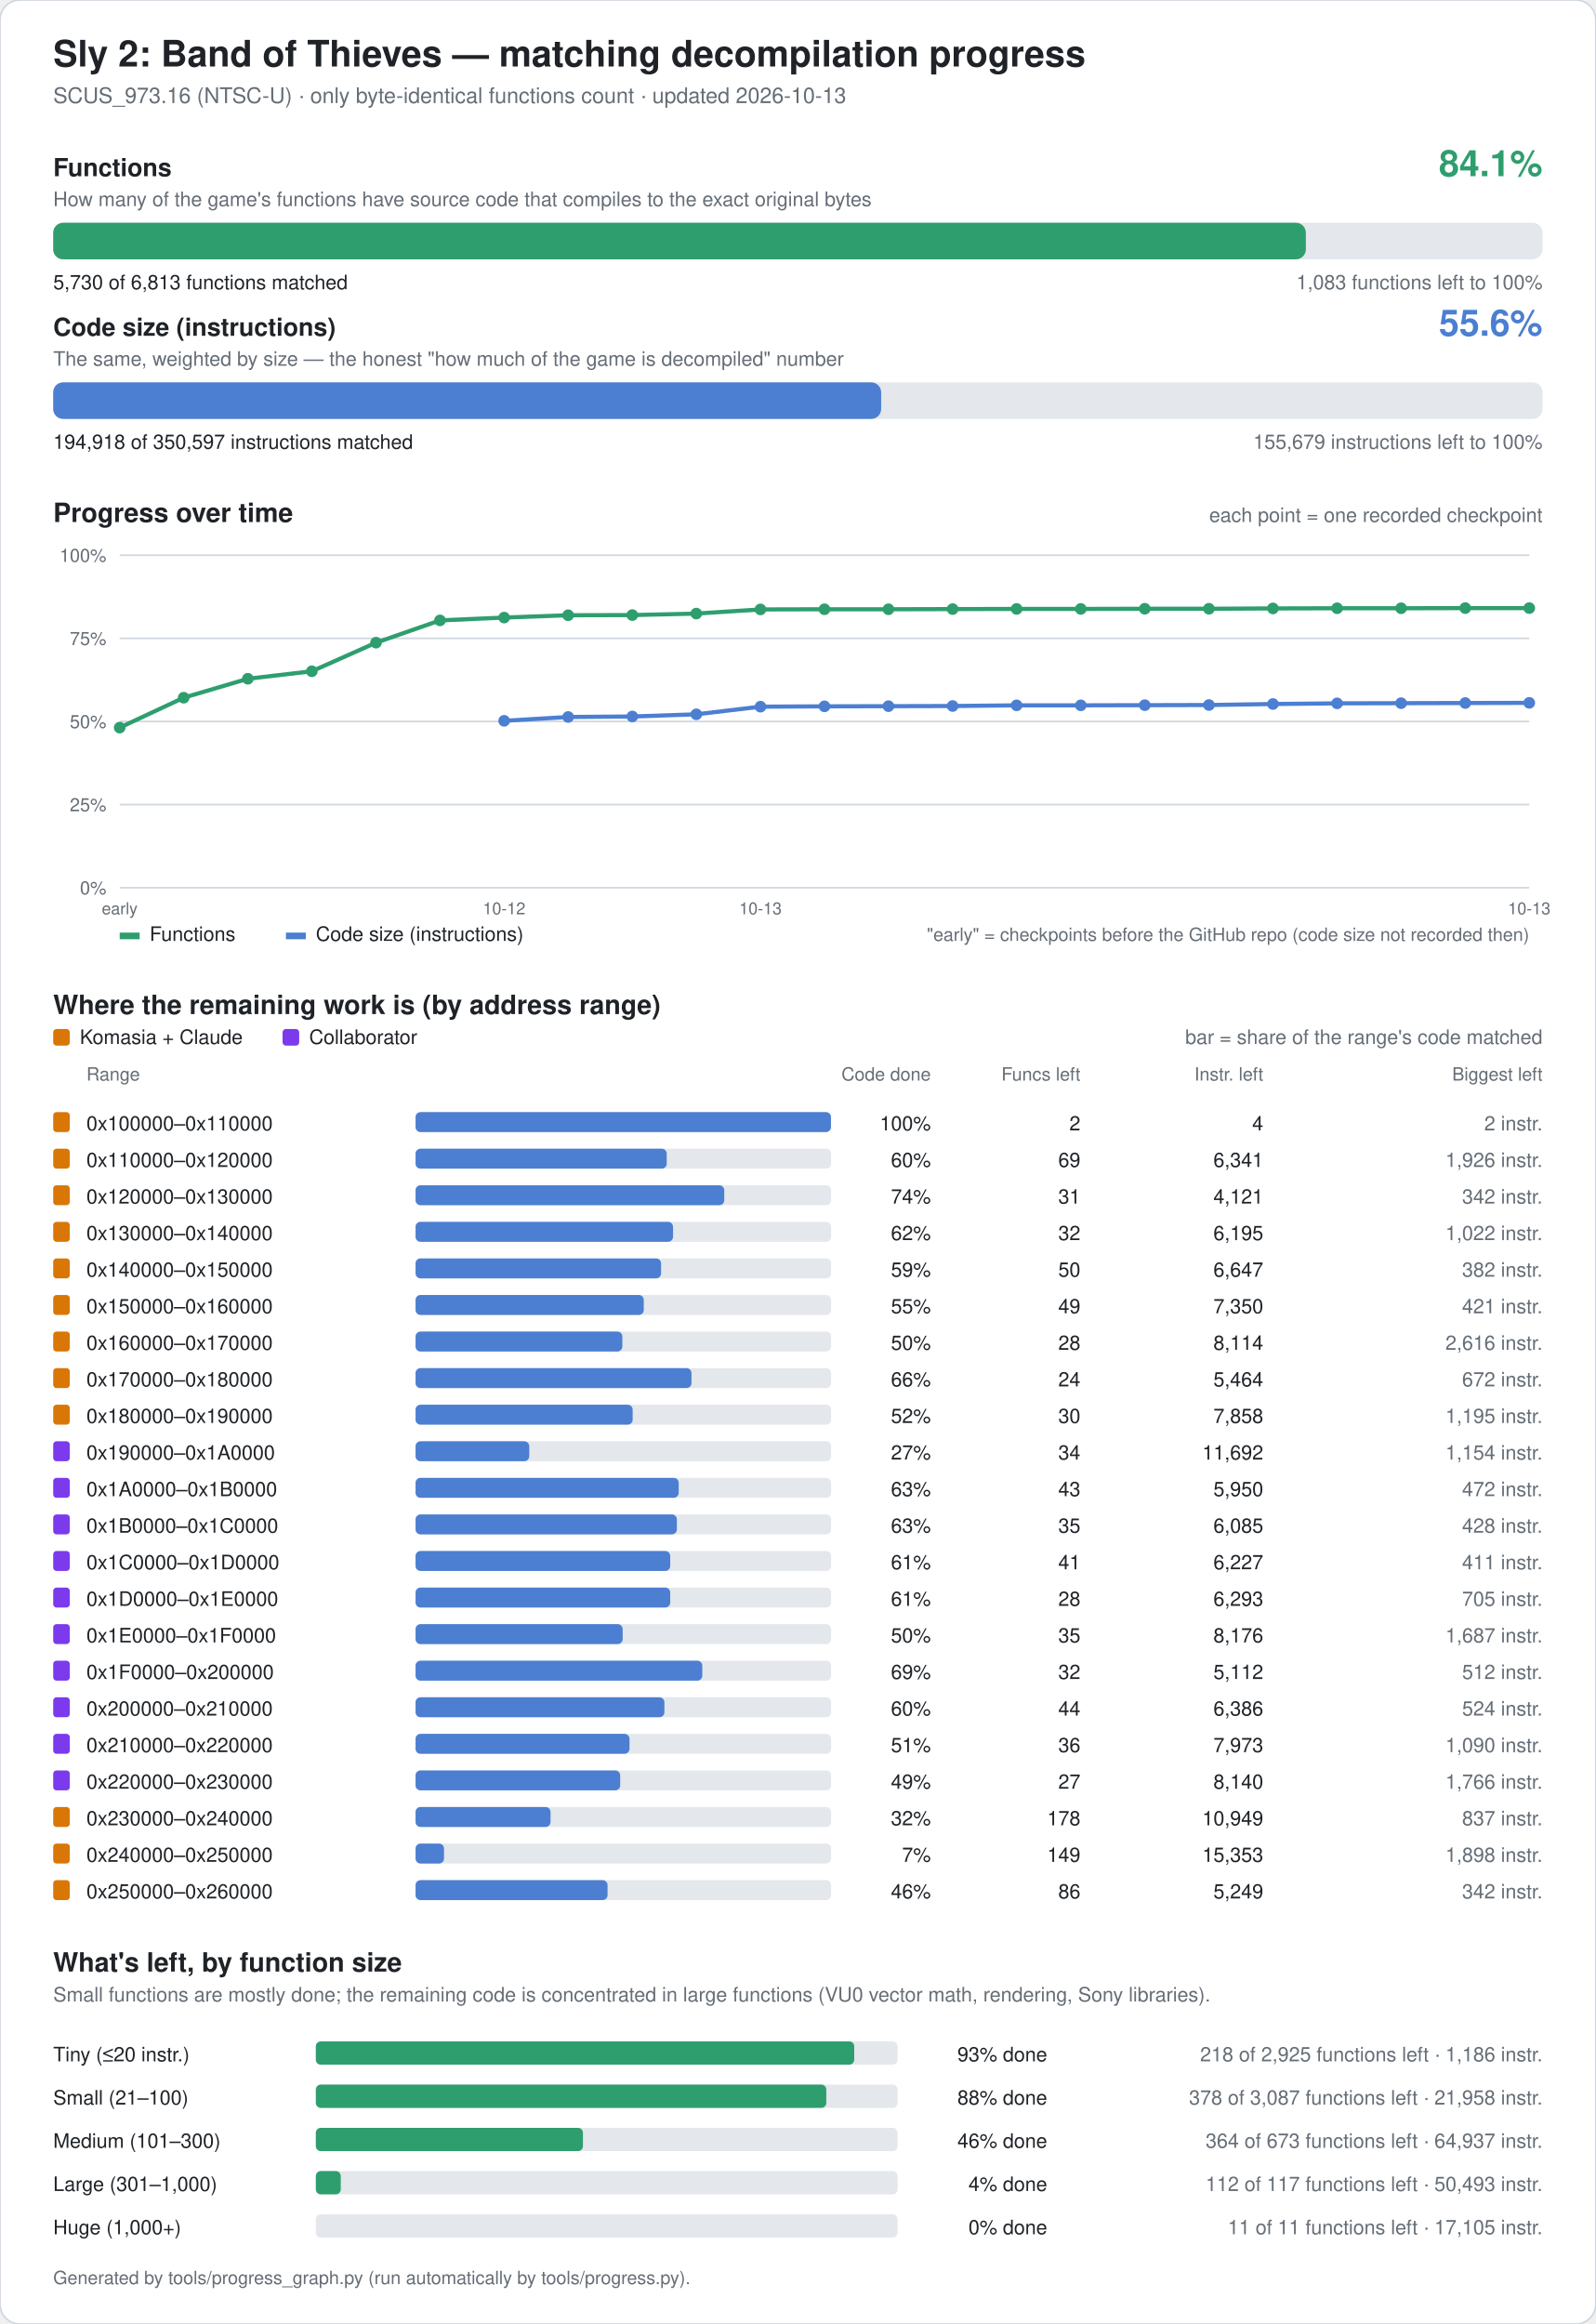
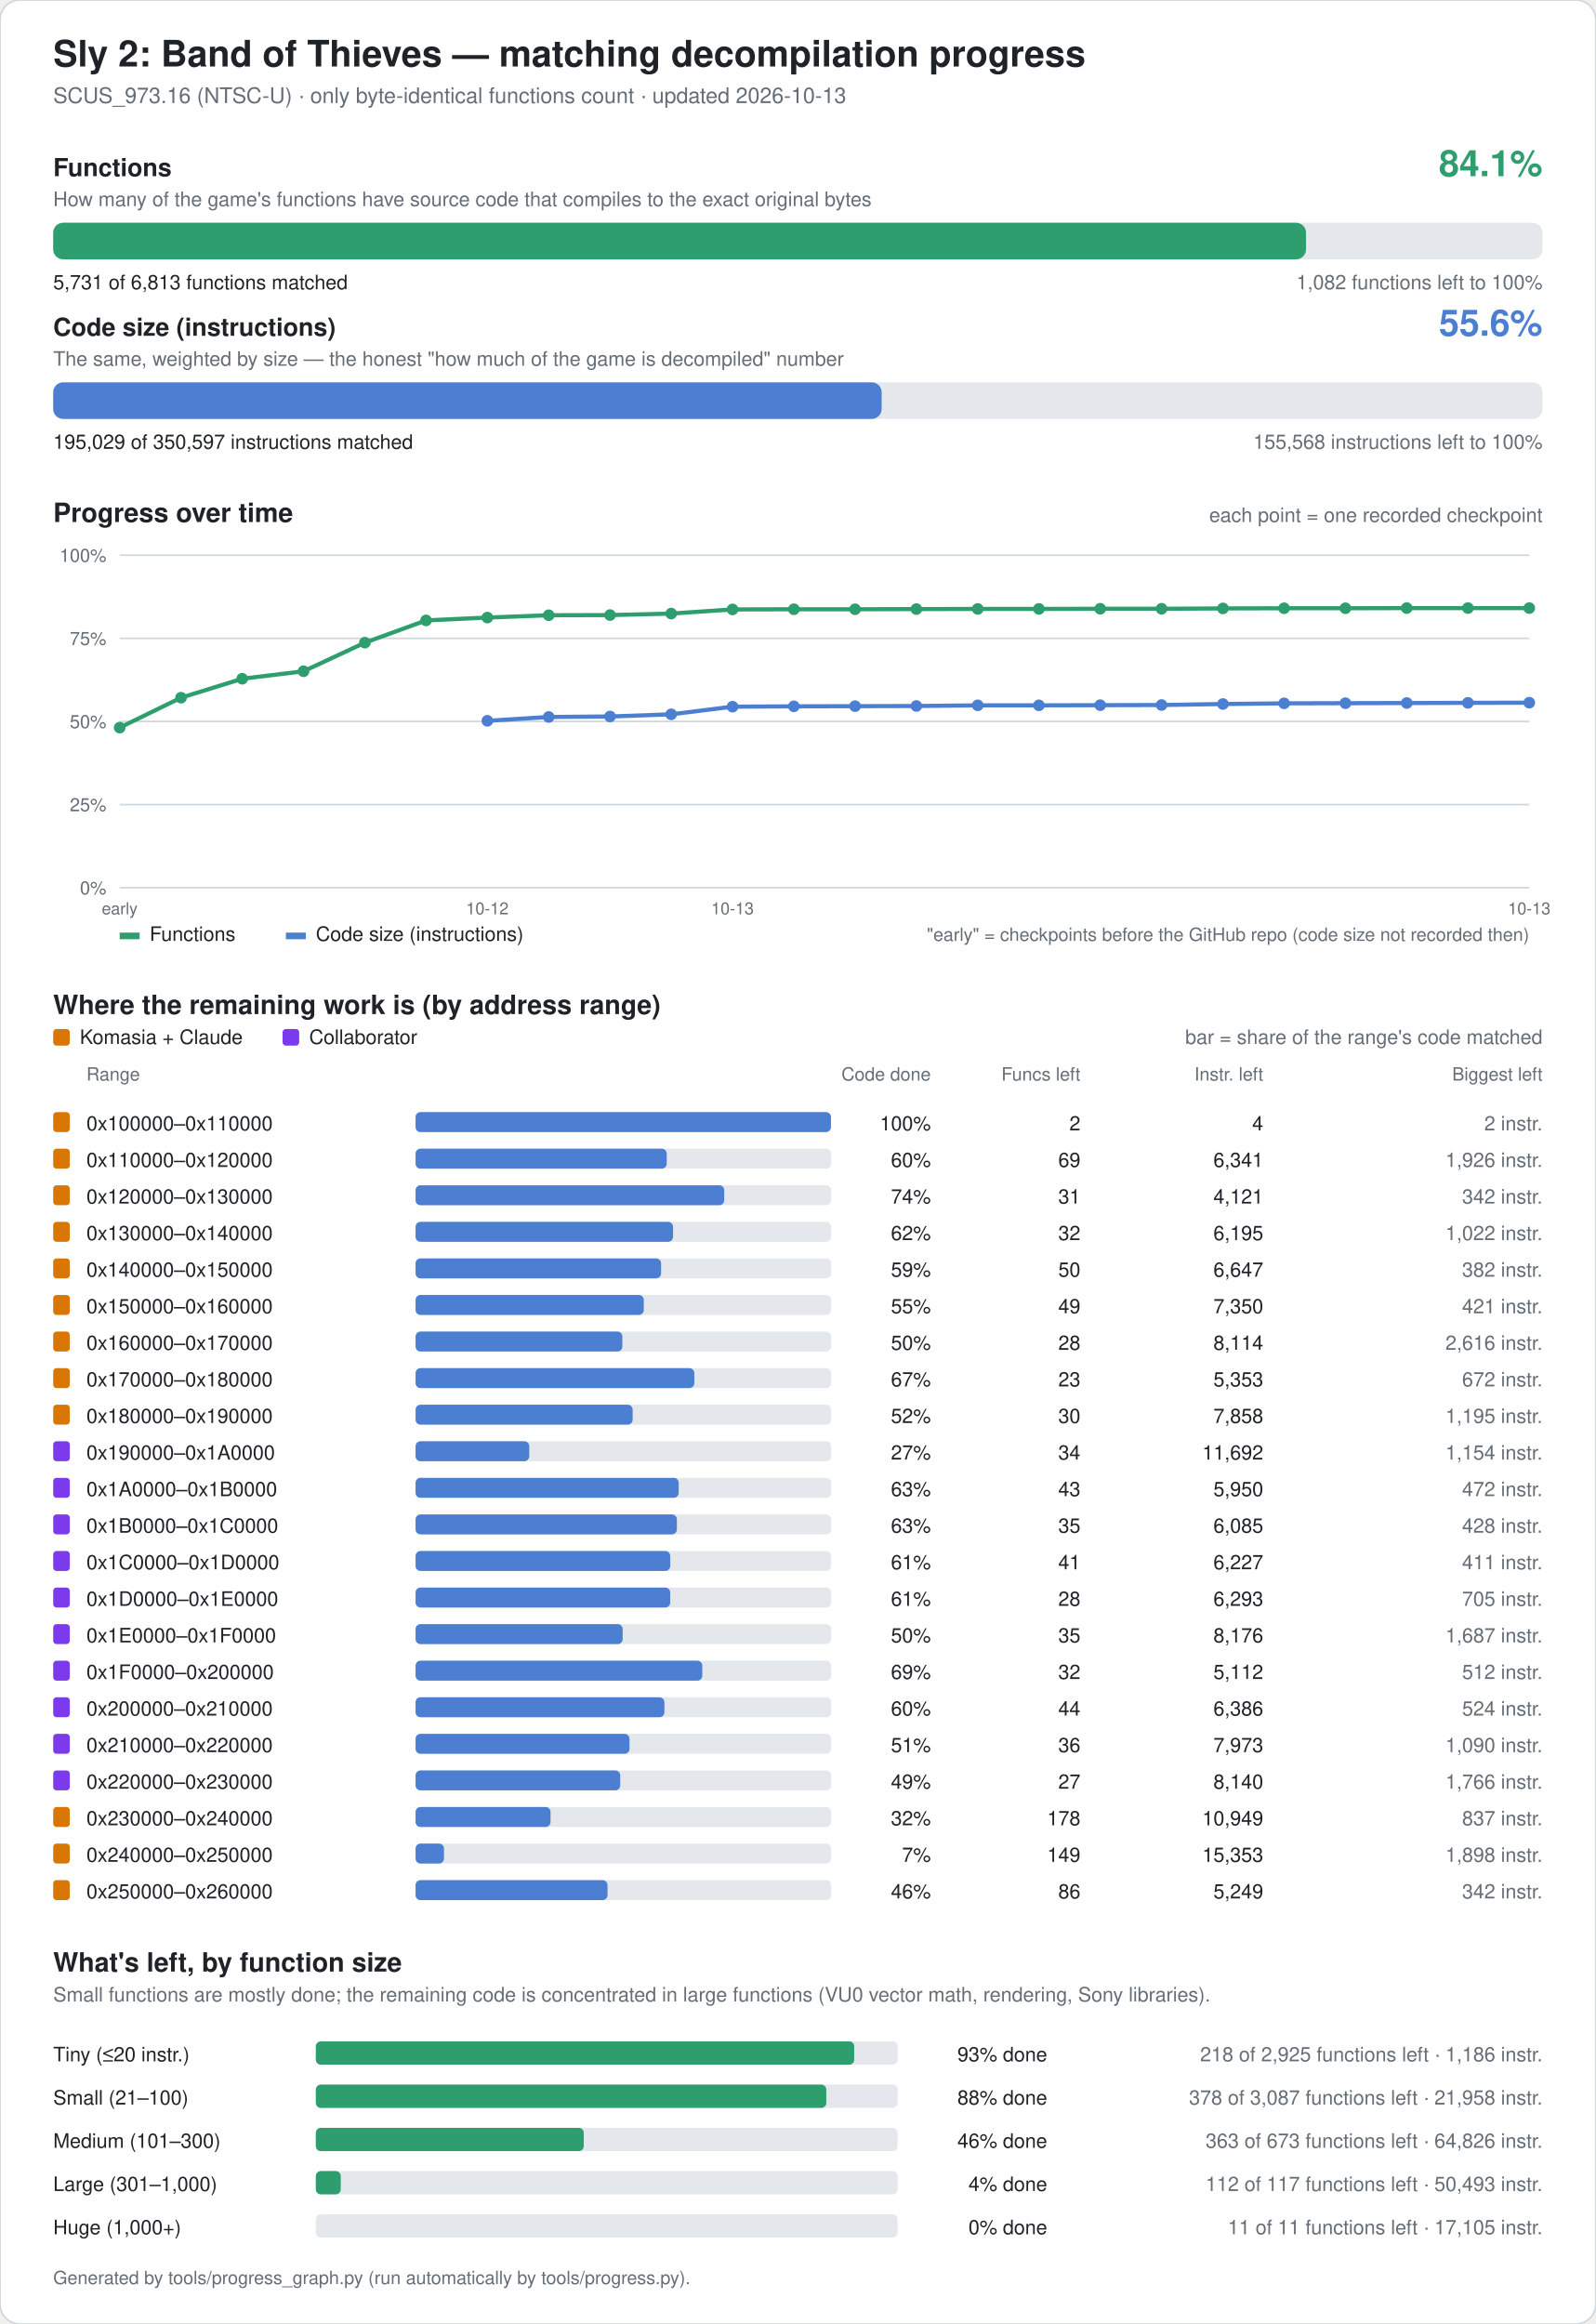
<svg xmlns="http://www.w3.org/2000/svg" width="960" height="1398" viewBox="0 0 960 1398" font-family="-apple-system,BlinkMacSystemFont,Segoe UI,Helvetica,Arial,sans-serif">
  <rect width="960" height="1398" rx="12" fill="#ffffff" stroke="#d0d7de" />
  <text x="32.0" y="40.0" font-size="22" fill="#1f2328" text-anchor="start" font-weight="bold">Sly 2: Band of Thieves — matching decompilation progress</text>
  <text x="32.0" y="62.0" font-size="13" fill="#656d76" text-anchor="start" font-weight="normal">SCUS_973.16 (NTSC-U) · only byte-identical functions count · updated 2026-10-13</text>
  <text x="32.0" y="106.0" font-size="15" fill="#1f2328" text-anchor="start" font-weight="bold">Functions</text>
  <text x="928.0" y="106.0" font-size="22" fill="#2f9e6e" text-anchor="end" font-weight="bold">84.1%</text>
  <text x="32.0" y="124.0" font-size="12" fill="#656d76" text-anchor="start" font-weight="normal">How many of the game's functions have source code that compiles to the exact original bytes</text>
  <rect x="32" y="134" width="896" height="22" rx="6" fill="#e4e7ec" />
-   <rect x="32" y="134" width="753.6" height="22" rx="6" fill="#2f9e6e" />
-   <text x="32.0" y="174.0" font-size="12" fill="#1f2328" text-anchor="start" font-weight="normal">5,730 of 6,813 functions matched</text>
-   <text x="928.0" y="174.0" font-size="12" fill="#656d76" text-anchor="end" font-weight="normal">1,083 functions left to 100%</text>
+   <rect x="32" y="134" width="753.7" height="22" rx="6" fill="#2f9e6e" />
+   <text x="32.0" y="174.0" font-size="12" fill="#1f2328" text-anchor="start" font-weight="normal">5,731 of 6,813 functions matched</text>
+   <text x="928.0" y="174.0" font-size="12" fill="#656d76" text-anchor="end" font-weight="normal">1,082 functions left to 100%</text>
  <text x="32.0" y="202.0" font-size="15" fill="#1f2328" text-anchor="start" font-weight="bold">Code size (instructions)</text>
  <text x="928.0" y="202.0" font-size="22" fill="#4c7fd1" text-anchor="end" font-weight="bold">55.6%</text>
  <text x="32.0" y="220.0" font-size="12" fill="#656d76" text-anchor="start" font-weight="normal">The same, weighted by size — the honest "how much of the game is decompiled" number</text>
  <rect x="32" y="230" width="896" height="22" rx="6" fill="#e4e7ec" />
-   <rect x="32" y="230" width="498.1" height="22" rx="6" fill="#4c7fd1" />
-   <text x="32.0" y="270.0" font-size="12" fill="#1f2328" text-anchor="start" font-weight="normal">194,918 of 350,597 instructions matched</text>
-   <text x="928.0" y="270.0" font-size="12" fill="#656d76" text-anchor="end" font-weight="normal">155,679 instructions left to 100%</text>
+   <rect x="32" y="230" width="498.4" height="22" rx="6" fill="#4c7fd1" />
+   <text x="32.0" y="270.0" font-size="12" fill="#1f2328" text-anchor="start" font-weight="normal">195,029 of 350,597 instructions matched</text>
+   <text x="928.0" y="270.0" font-size="12" fill="#656d76" text-anchor="end" font-weight="normal">155,568 instructions left to 100%</text>
  <text x="32.0" y="314.0" font-size="16" fill="#1f2328" text-anchor="start" font-weight="bold">Progress over time</text>
  <text x="928.0" y="314.0" font-size="12" fill="#656d76" text-anchor="end" font-weight="normal">each point = one recorded checkpoint</text>
  <line x1="72" y1="534.0" x2="920" y2="534.0" stroke="#d0d7de" stroke-width="1" />
  <text x="64.0" y="538.0" font-size="11" fill="#656d76" text-anchor="end" font-weight="normal">0%</text>
  <line x1="72" y1="484.0" x2="920" y2="484.0" stroke="#d0d7de" stroke-width="1" />
  <text x="64.0" y="488.0" font-size="11" fill="#656d76" text-anchor="end" font-weight="normal">25%</text>
  <line x1="72" y1="434.0" x2="920" y2="434.0" stroke="#d0d7de" stroke-width="1" />
  <text x="64.0" y="438.0" font-size="11" fill="#656d76" text-anchor="end" font-weight="normal">50%</text>
  <line x1="72" y1="384.0" x2="920" y2="384.0" stroke="#d0d7de" stroke-width="1" />
  <text x="64.0" y="388.0" font-size="11" fill="#656d76" text-anchor="end" font-weight="normal">75%</text>
  <line x1="72" y1="334.0" x2="920" y2="334.0" stroke="#d0d7de" stroke-width="1" />
  <text x="64.0" y="338.0" font-size="11" fill="#656d76" text-anchor="end" font-weight="normal">100%</text>
-   <polyline fill="none" stroke="#2f9e6e" stroke-width="2.5" stroke-linejoin="round" points="72.0,437.7 110.5,419.7 149.1,408.3 187.6,403.8 226.2,386.6 264.7,373.2 303.3,371.5 341.8,370.1 380.4,370.0 418.9,369.1 457.5,366.6 496.0,366.5 534.5,366.5 573.1,366.4 611.6,366.3 650.2,366.3 688.7,366.2 727.3,366.2 765.8,366.0 804.4,365.9 842.9,365.9 881.5,365.8 920.0,365.8" />
+   <polyline fill="none" stroke="#2f9e6e" stroke-width="2.5" stroke-linejoin="round" points="72.0,437.7 108.9,419.7 145.7,408.3 182.6,403.8 219.5,386.6 256.3,373.2 293.2,371.5 330.1,370.1 367.0,370.0 403.8,369.1 440.7,366.6 477.6,366.5 514.4,366.5 551.3,366.4 588.2,366.3 625.0,366.3 661.9,366.2 698.8,366.2 735.7,366.0 772.5,365.9 809.4,365.9 846.3,365.8 883.1,365.8 920.0,365.8" />
  <circle cx="72.0" cy="437.7" r="3.5" fill="#2f9e6e" />
-   <circle cx="110.5" cy="419.7" r="3.5" fill="#2f9e6e" />
-   <circle cx="149.1" cy="408.3" r="3.5" fill="#2f9e6e" />
-   <circle cx="187.6" cy="403.8" r="3.5" fill="#2f9e6e" />
-   <circle cx="226.2" cy="386.6" r="3.5" fill="#2f9e6e" />
-   <circle cx="264.7" cy="373.2" r="3.5" fill="#2f9e6e" />
-   <circle cx="303.3" cy="371.5" r="3.5" fill="#2f9e6e" />
-   <circle cx="341.8" cy="370.1" r="3.5" fill="#2f9e6e" />
-   <circle cx="380.4" cy="370.0" r="3.5" fill="#2f9e6e" />
-   <circle cx="418.9" cy="369.1" r="3.5" fill="#2f9e6e" />
-   <circle cx="457.5" cy="366.6" r="3.5" fill="#2f9e6e" />
-   <circle cx="496.0" cy="366.5" r="3.5" fill="#2f9e6e" />
-   <circle cx="534.5" cy="366.5" r="3.5" fill="#2f9e6e" />
-   <circle cx="573.1" cy="366.4" r="3.5" fill="#2f9e6e" />
-   <circle cx="611.6" cy="366.3" r="3.5" fill="#2f9e6e" />
-   <circle cx="650.2" cy="366.3" r="3.5" fill="#2f9e6e" />
-   <circle cx="688.7" cy="366.2" r="3.5" fill="#2f9e6e" />
-   <circle cx="727.3" cy="366.2" r="3.5" fill="#2f9e6e" />
-   <circle cx="765.8" cy="366.0" r="3.5" fill="#2f9e6e" />
-   <circle cx="804.4" cy="365.9" r="3.5" fill="#2f9e6e" />
-   <circle cx="842.9" cy="365.9" r="3.5" fill="#2f9e6e" />
-   <circle cx="881.5" cy="365.8" r="3.5" fill="#2f9e6e" />
+   <circle cx="108.9" cy="419.7" r="3.5" fill="#2f9e6e" />
+   <circle cx="145.7" cy="408.3" r="3.5" fill="#2f9e6e" />
+   <circle cx="182.6" cy="403.8" r="3.5" fill="#2f9e6e" />
+   <circle cx="219.5" cy="386.6" r="3.5" fill="#2f9e6e" />
+   <circle cx="256.3" cy="373.2" r="3.5" fill="#2f9e6e" />
+   <circle cx="293.2" cy="371.5" r="3.5" fill="#2f9e6e" />
+   <circle cx="330.1" cy="370.1" r="3.5" fill="#2f9e6e" />
+   <circle cx="367.0" cy="370.0" r="3.5" fill="#2f9e6e" />
+   <circle cx="403.8" cy="369.1" r="3.5" fill="#2f9e6e" />
+   <circle cx="440.7" cy="366.6" r="3.5" fill="#2f9e6e" />
+   <circle cx="477.6" cy="366.5" r="3.5" fill="#2f9e6e" />
+   <circle cx="514.4" cy="366.5" r="3.5" fill="#2f9e6e" />
+   <circle cx="551.3" cy="366.4" r="3.5" fill="#2f9e6e" />
+   <circle cx="588.2" cy="366.3" r="3.5" fill="#2f9e6e" />
+   <circle cx="625.0" cy="366.3" r="3.5" fill="#2f9e6e" />
+   <circle cx="661.9" cy="366.2" r="3.5" fill="#2f9e6e" />
+   <circle cx="698.8" cy="366.2" r="3.5" fill="#2f9e6e" />
+   <circle cx="735.7" cy="366.0" r="3.5" fill="#2f9e6e" />
+   <circle cx="772.5" cy="365.9" r="3.5" fill="#2f9e6e" />
+   <circle cx="809.4" cy="365.9" r="3.5" fill="#2f9e6e" />
+   <circle cx="846.3" cy="365.8" r="3.5" fill="#2f9e6e" />
+   <circle cx="883.1" cy="365.8" r="3.5" fill="#2f9e6e" />
  <circle cx="920.0" cy="365.8" r="3.5" fill="#2f9e6e" />
-   <polyline fill="none" stroke="#4c7fd1" stroke-width="2.5" stroke-linejoin="round" points="303.3,433.6 341.8,431.3 380.4,431.0 418.9,429.7 457.5,425.1 496.0,424.9 534.5,424.8 573.1,424.7 611.6,424.3 650.2,424.3 688.7,424.2 727.3,424.1 765.8,423.5 804.4,423.1 842.9,423.0 881.5,422.9 920.0,422.8" />
-   <circle cx="303.3" cy="433.6" r="3.5" fill="#4c7fd1" />
-   <circle cx="341.8" cy="431.3" r="3.5" fill="#4c7fd1" />
-   <circle cx="380.4" cy="431.0" r="3.5" fill="#4c7fd1" />
-   <circle cx="418.9" cy="429.7" r="3.5" fill="#4c7fd1" />
-   <circle cx="457.5" cy="425.1" r="3.5" fill="#4c7fd1" />
-   <circle cx="496.0" cy="424.9" r="3.5" fill="#4c7fd1" />
-   <circle cx="534.5" cy="424.8" r="3.5" fill="#4c7fd1" />
-   <circle cx="573.1" cy="424.7" r="3.5" fill="#4c7fd1" />
-   <circle cx="611.6" cy="424.3" r="3.5" fill="#4c7fd1" />
-   <circle cx="650.2" cy="424.3" r="3.5" fill="#4c7fd1" />
-   <circle cx="688.7" cy="424.2" r="3.5" fill="#4c7fd1" />
-   <circle cx="727.3" cy="424.1" r="3.5" fill="#4c7fd1" />
-   <circle cx="765.8" cy="423.5" r="3.5" fill="#4c7fd1" />
-   <circle cx="804.4" cy="423.1" r="3.5" fill="#4c7fd1" />
-   <circle cx="842.9" cy="423.0" r="3.5" fill="#4c7fd1" />
-   <circle cx="881.5" cy="422.9" r="3.5" fill="#4c7fd1" />
-   <circle cx="920.0" cy="422.8" r="3.5" fill="#4c7fd1" />
+   <polyline fill="none" stroke="#4c7fd1" stroke-width="2.5" stroke-linejoin="round" points="293.2,433.6 330.1,431.3 367.0,431.0 403.8,429.7 440.7,425.1 477.6,424.9 514.4,424.8 551.3,424.7 588.2,424.3 625.0,424.3 661.9,424.2 698.8,424.1 735.7,423.5 772.5,423.1 809.4,423.0 846.3,422.9 883.1,422.8 920.0,422.7" />
+   <circle cx="293.2" cy="433.6" r="3.5" fill="#4c7fd1" />
+   <circle cx="330.1" cy="431.3" r="3.5" fill="#4c7fd1" />
+   <circle cx="367.0" cy="431.0" r="3.5" fill="#4c7fd1" />
+   <circle cx="403.8" cy="429.7" r="3.5" fill="#4c7fd1" />
+   <circle cx="440.7" cy="425.1" r="3.5" fill="#4c7fd1" />
+   <circle cx="477.6" cy="424.9" r="3.5" fill="#4c7fd1" />
+   <circle cx="514.4" cy="424.8" r="3.5" fill="#4c7fd1" />
+   <circle cx="551.3" cy="424.7" r="3.5" fill="#4c7fd1" />
+   <circle cx="588.2" cy="424.3" r="3.5" fill="#4c7fd1" />
+   <circle cx="625.0" cy="424.3" r="3.5" fill="#4c7fd1" />
+   <circle cx="661.9" cy="424.2" r="3.5" fill="#4c7fd1" />
+   <circle cx="698.8" cy="424.1" r="3.5" fill="#4c7fd1" />
+   <circle cx="735.7" cy="423.5" r="3.5" fill="#4c7fd1" />
+   <circle cx="772.5" cy="423.1" r="3.5" fill="#4c7fd1" />
+   <circle cx="809.4" cy="423.0" r="3.5" fill="#4c7fd1" />
+   <circle cx="846.3" cy="422.9" r="3.5" fill="#4c7fd1" />
+   <circle cx="883.1" cy="422.8" r="3.5" fill="#4c7fd1" />
+   <circle cx="920.0" cy="422.7" r="3.5" fill="#4c7fd1" />
  <text x="72.0" y="550.0" font-size="10" fill="#656d76" text-anchor="middle" font-weight="normal">early</text>
-   <text x="303.3" y="550.0" font-size="10" fill="#656d76" text-anchor="middle" font-weight="normal">10-12</text>
-   <text x="457.5" y="550.0" font-size="10" fill="#656d76" text-anchor="middle" font-weight="normal">10-13</text>
+   <text x="293.2" y="550.0" font-size="10" fill="#656d76" text-anchor="middle" font-weight="normal">10-12</text>
+   <text x="440.7" y="550.0" font-size="10" fill="#656d76" text-anchor="middle" font-weight="normal">10-13</text>
  <text x="920.0" y="550.0" font-size="10" fill="#656d76" text-anchor="middle" font-weight="normal">10-13</text>
  <rect x="72" y="561" width="12" height="4" fill="#2f9e6e" />
  <text x="90.0" y="566.0" font-size="12" fill="#1f2328" text-anchor="start" font-weight="normal">Functions</text>
  <rect x="172" y="561" width="12" height="4" fill="#4c7fd1" />
  <text x="190.0" y="566.0" font-size="12" fill="#1f2328" text-anchor="start" font-weight="normal">Code size (instructions)</text>
  <text x="920.0" y="566.0" font-size="11" fill="#656d76" text-anchor="end" font-weight="normal">"early" = checkpoints before the GitHub repo (code size not recorded then)</text>
  <text x="32.0" y="610.0" font-size="16" fill="#1f2328" text-anchor="start" font-weight="bold">Where the remaining work is (by address range)</text>
  <rect x="32" y="619" width="10" height="10" rx="2" fill="#d97706" />
  <text x="48.0" y="628.0" font-size="12" fill="#1f2328" text-anchor="start" font-weight="normal">Komasia + Claude</text>
  <rect x="170" y="619" width="10" height="10" rx="2" fill="#7c3aed" />
  <text x="186.0" y="628.0" font-size="12" fill="#1f2328" text-anchor="start" font-weight="normal">Collaborator</text>
  <text x="928.0" y="628.0" font-size="12" fill="#656d76" text-anchor="end" font-weight="normal">bar = share of the range's code matched</text>
  <text x="52.0" y="650.0" font-size="11" fill="#656d76" text-anchor="start" font-weight="normal">Range</text>
  <text x="560.0" y="650.0" font-size="11" fill="#656d76" text-anchor="end" font-weight="normal">Code done</text>
  <text x="650.0" y="650.0" font-size="11" fill="#656d76" text-anchor="end" font-weight="normal">Funcs left</text>
  <text x="760.0" y="650.0" font-size="11" fill="#656d76" text-anchor="end" font-weight="normal">Instr. left</text>
  <text x="928.0" y="650.0" font-size="11" fill="#656d76" text-anchor="end" font-weight="normal">Biggest left</text>
  <rect x="32" y="669" width="10" height="12" rx="2" fill="#d97706" />
  <text x="52.0" y="680.0" font-size="12" fill="#1f2328" text-anchor="start" font-weight="normal">0x100000–0x110000</text>
  <rect x="250" y="669" width="250" height="12" rx="3" fill="#e4e7ec" />
  <rect x="250" y="669" width="249.9" height="12" rx="3" fill="#4c7fd1" />
  <text x="560.0" y="680.0" font-size="12" fill="#1f2328" text-anchor="end" font-weight="normal">100%</text>
  <text x="650.0" y="680.0" font-size="12" fill="#1f2328" text-anchor="end" font-weight="normal">2</text>
  <text x="760.0" y="680.0" font-size="12" fill="#1f2328" text-anchor="end" font-weight="normal">4</text>
  <text x="928.0" y="680.0" font-size="12" fill="#656d76" text-anchor="end" font-weight="normal">2 instr.</text>
  <rect x="32" y="691" width="10" height="12" rx="2" fill="#d97706" />
  <text x="52.0" y="702.0" font-size="12" fill="#1f2328" text-anchor="start" font-weight="normal">0x110000–0x120000</text>
  <rect x="250" y="691" width="250" height="12" rx="3" fill="#e4e7ec" />
  <rect x="250" y="691" width="151.1" height="12" rx="3" fill="#4c7fd1" />
  <text x="560.0" y="702.0" font-size="12" fill="#1f2328" text-anchor="end" font-weight="normal">60%</text>
  <text x="650.0" y="702.0" font-size="12" fill="#1f2328" text-anchor="end" font-weight="normal">69</text>
  <text x="760.0" y="702.0" font-size="12" fill="#1f2328" text-anchor="end" font-weight="normal">6,341</text>
  <text x="928.0" y="702.0" font-size="12" fill="#656d76" text-anchor="end" font-weight="normal">1,926 instr.</text>
  <rect x="32" y="713" width="10" height="12" rx="2" fill="#d97706" />
  <text x="52.0" y="724.0" font-size="12" fill="#1f2328" text-anchor="start" font-weight="normal">0x120000–0x130000</text>
  <rect x="250" y="713" width="250" height="12" rx="3" fill="#e4e7ec" />
  <rect x="250" y="713" width="185.7" height="12" rx="3" fill="#4c7fd1" />
  <text x="560.0" y="724.0" font-size="12" fill="#1f2328" text-anchor="end" font-weight="normal">74%</text>
  <text x="650.0" y="724.0" font-size="12" fill="#1f2328" text-anchor="end" font-weight="normal">31</text>
  <text x="760.0" y="724.0" font-size="12" fill="#1f2328" text-anchor="end" font-weight="normal">4,121</text>
  <text x="928.0" y="724.0" font-size="12" fill="#656d76" text-anchor="end" font-weight="normal">342 instr.</text>
  <rect x="32" y="735" width="10" height="12" rx="2" fill="#d97706" />
  <text x="52.0" y="746.0" font-size="12" fill="#1f2328" text-anchor="start" font-weight="normal">0x130000–0x140000</text>
  <rect x="250" y="735" width="250" height="12" rx="3" fill="#e4e7ec" />
  <rect x="250" y="735" width="154.9" height="12" rx="3" fill="#4c7fd1" />
  <text x="560.0" y="746.0" font-size="12" fill="#1f2328" text-anchor="end" font-weight="normal">62%</text>
  <text x="650.0" y="746.0" font-size="12" fill="#1f2328" text-anchor="end" font-weight="normal">32</text>
  <text x="760.0" y="746.0" font-size="12" fill="#1f2328" text-anchor="end" font-weight="normal">6,195</text>
  <text x="928.0" y="746.0" font-size="12" fill="#656d76" text-anchor="end" font-weight="normal">1,022 instr.</text>
  <rect x="32" y="757" width="10" height="12" rx="2" fill="#d97706" />
  <text x="52.0" y="768.0" font-size="12" fill="#1f2328" text-anchor="start" font-weight="normal">0x140000–0x150000</text>
  <rect x="250" y="757" width="250" height="12" rx="3" fill="#e4e7ec" />
  <rect x="250" y="757" width="147.7" height="12" rx="3" fill="#4c7fd1" />
  <text x="560.0" y="768.0" font-size="12" fill="#1f2328" text-anchor="end" font-weight="normal">59%</text>
  <text x="650.0" y="768.0" font-size="12" fill="#1f2328" text-anchor="end" font-weight="normal">50</text>
  <text x="760.0" y="768.0" font-size="12" fill="#1f2328" text-anchor="end" font-weight="normal">6,647</text>
  <text x="928.0" y="768.0" font-size="12" fill="#656d76" text-anchor="end" font-weight="normal">382 instr.</text>
  <rect x="32" y="779" width="10" height="12" rx="2" fill="#d97706" />
  <text x="52.0" y="790.0" font-size="12" fill="#1f2328" text-anchor="start" font-weight="normal">0x150000–0x160000</text>
  <rect x="250" y="779" width="250" height="12" rx="3" fill="#e4e7ec" />
  <rect x="250" y="779" width="137.3" height="12" rx="3" fill="#4c7fd1" />
  <text x="560.0" y="790.0" font-size="12" fill="#1f2328" text-anchor="end" font-weight="normal">55%</text>
  <text x="650.0" y="790.0" font-size="12" fill="#1f2328" text-anchor="end" font-weight="normal">49</text>
  <text x="760.0" y="790.0" font-size="12" fill="#1f2328" text-anchor="end" font-weight="normal">7,350</text>
  <text x="928.0" y="790.0" font-size="12" fill="#656d76" text-anchor="end" font-weight="normal">421 instr.</text>
  <rect x="32" y="801" width="10" height="12" rx="2" fill="#d97706" />
  <text x="52.0" y="812.0" font-size="12" fill="#1f2328" text-anchor="start" font-weight="normal">0x160000–0x170000</text>
  <rect x="250" y="801" width="250" height="12" rx="3" fill="#e4e7ec" />
  <rect x="250" y="801" width="124.4" height="12" rx="3" fill="#4c7fd1" />
  <text x="560.0" y="812.0" font-size="12" fill="#1f2328" text-anchor="end" font-weight="normal">50%</text>
  <text x="650.0" y="812.0" font-size="12" fill="#1f2328" text-anchor="end" font-weight="normal">28</text>
  <text x="760.0" y="812.0" font-size="12" fill="#1f2328" text-anchor="end" font-weight="normal">8,114</text>
  <text x="928.0" y="812.0" font-size="12" fill="#656d76" text-anchor="end" font-weight="normal">2,616 instr.</text>
  <rect x="32" y="823" width="10" height="12" rx="2" fill="#d97706" />
  <text x="52.0" y="834.0" font-size="12" fill="#1f2328" text-anchor="start" font-weight="normal">0x170000–0x180000</text>
  <rect x="250" y="823" width="250" height="12" rx="3" fill="#e4e7ec" />
-   <rect x="250" y="823" width="166.0" height="12" rx="3" fill="#4c7fd1" />
-   <text x="560.0" y="834.0" font-size="12" fill="#1f2328" text-anchor="end" font-weight="normal">66%</text>
-   <text x="650.0" y="834.0" font-size="12" fill="#1f2328" text-anchor="end" font-weight="normal">24</text>
-   <text x="760.0" y="834.0" font-size="12" fill="#1f2328" text-anchor="end" font-weight="normal">5,464</text>
+   <rect x="250" y="823" width="167.7" height="12" rx="3" fill="#4c7fd1" />
+   <text x="560.0" y="834.0" font-size="12" fill="#1f2328" text-anchor="end" font-weight="normal">67%</text>
+   <text x="650.0" y="834.0" font-size="12" fill="#1f2328" text-anchor="end" font-weight="normal">23</text>
+   <text x="760.0" y="834.0" font-size="12" fill="#1f2328" text-anchor="end" font-weight="normal">5,353</text>
  <text x="928.0" y="834.0" font-size="12" fill="#656d76" text-anchor="end" font-weight="normal">672 instr.</text>
  <rect x="32" y="845" width="10" height="12" rx="2" fill="#d97706" />
  <text x="52.0" y="856.0" font-size="12" fill="#1f2328" text-anchor="start" font-weight="normal">0x180000–0x190000</text>
  <rect x="250" y="845" width="250" height="12" rx="3" fill="#e4e7ec" />
  <rect x="250" y="845" width="130.6" height="12" rx="3" fill="#4c7fd1" />
  <text x="560.0" y="856.0" font-size="12" fill="#1f2328" text-anchor="end" font-weight="normal">52%</text>
  <text x="650.0" y="856.0" font-size="12" fill="#1f2328" text-anchor="end" font-weight="normal">30</text>
  <text x="760.0" y="856.0" font-size="12" fill="#1f2328" text-anchor="end" font-weight="normal">7,858</text>
  <text x="928.0" y="856.0" font-size="12" fill="#656d76" text-anchor="end" font-weight="normal">1,195 instr.</text>
  <rect x="32" y="867" width="10" height="12" rx="2" fill="#7c3aed" />
  <text x="52.0" y="878.0" font-size="12" fill="#1f2328" text-anchor="start" font-weight="normal">0x190000–0x1A0000</text>
  <rect x="250" y="867" width="250" height="12" rx="3" fill="#e4e7ec" />
  <rect x="250" y="867" width="68.4" height="12" rx="3" fill="#4c7fd1" />
  <text x="560.0" y="878.0" font-size="12" fill="#1f2328" text-anchor="end" font-weight="normal">27%</text>
  <text x="650.0" y="878.0" font-size="12" fill="#1f2328" text-anchor="end" font-weight="normal">34</text>
  <text x="760.0" y="878.0" font-size="12" fill="#1f2328" text-anchor="end" font-weight="normal">11,692</text>
  <text x="928.0" y="878.0" font-size="12" fill="#656d76" text-anchor="end" font-weight="normal">1,154 instr.</text>
  <rect x="32" y="889" width="10" height="12" rx="2" fill="#7c3aed" />
  <text x="52.0" y="900.0" font-size="12" fill="#1f2328" text-anchor="start" font-weight="normal">0x1A0000–0x1B0000</text>
  <rect x="250" y="889" width="250" height="12" rx="3" fill="#e4e7ec" />
  <rect x="250" y="889" width="158.3" height="12" rx="3" fill="#4c7fd1" />
  <text x="560.0" y="900.0" font-size="12" fill="#1f2328" text-anchor="end" font-weight="normal">63%</text>
  <text x="650.0" y="900.0" font-size="12" fill="#1f2328" text-anchor="end" font-weight="normal">43</text>
  <text x="760.0" y="900.0" font-size="12" fill="#1f2328" text-anchor="end" font-weight="normal">5,950</text>
  <text x="928.0" y="900.0" font-size="12" fill="#656d76" text-anchor="end" font-weight="normal">472 instr.</text>
  <rect x="32" y="911" width="10" height="12" rx="2" fill="#7c3aed" />
  <text x="52.0" y="922.0" font-size="12" fill="#1f2328" text-anchor="start" font-weight="normal">0x1B0000–0x1C0000</text>
  <rect x="250" y="911" width="250" height="12" rx="3" fill="#e4e7ec" />
  <rect x="250" y="911" width="157.2" height="12" rx="3" fill="#4c7fd1" />
  <text x="560.0" y="922.0" font-size="12" fill="#1f2328" text-anchor="end" font-weight="normal">63%</text>
  <text x="650.0" y="922.0" font-size="12" fill="#1f2328" text-anchor="end" font-weight="normal">35</text>
  <text x="760.0" y="922.0" font-size="12" fill="#1f2328" text-anchor="end" font-weight="normal">6,085</text>
  <text x="928.0" y="922.0" font-size="12" fill="#656d76" text-anchor="end" font-weight="normal">428 instr.</text>
  <rect x="32" y="933" width="10" height="12" rx="2" fill="#7c3aed" />
  <text x="52.0" y="944.0" font-size="12" fill="#1f2328" text-anchor="start" font-weight="normal">0x1C0000–0x1D0000</text>
  <rect x="250" y="933" width="250" height="12" rx="3" fill="#e4e7ec" />
  <rect x="250" y="933" width="153.2" height="12" rx="3" fill="#4c7fd1" />
  <text x="560.0" y="944.0" font-size="12" fill="#1f2328" text-anchor="end" font-weight="normal">61%</text>
  <text x="650.0" y="944.0" font-size="12" fill="#1f2328" text-anchor="end" font-weight="normal">41</text>
  <text x="760.0" y="944.0" font-size="12" fill="#1f2328" text-anchor="end" font-weight="normal">6,227</text>
  <text x="928.0" y="944.0" font-size="12" fill="#656d76" text-anchor="end" font-weight="normal">411 instr.</text>
  <rect x="32" y="955" width="10" height="12" rx="2" fill="#7c3aed" />
  <text x="52.0" y="966.0" font-size="12" fill="#1f2328" text-anchor="start" font-weight="normal">0x1D0000–0x1E0000</text>
  <rect x="250" y="955" width="250" height="12" rx="3" fill="#e4e7ec" />
  <rect x="250" y="955" width="153.2" height="12" rx="3" fill="#4c7fd1" />
  <text x="560.0" y="966.0" font-size="12" fill="#1f2328" text-anchor="end" font-weight="normal">61%</text>
  <text x="650.0" y="966.0" font-size="12" fill="#1f2328" text-anchor="end" font-weight="normal">28</text>
  <text x="760.0" y="966.0" font-size="12" fill="#1f2328" text-anchor="end" font-weight="normal">6,293</text>
  <text x="928.0" y="966.0" font-size="12" fill="#656d76" text-anchor="end" font-weight="normal">705 instr.</text>
  <rect x="32" y="977" width="10" height="12" rx="2" fill="#7c3aed" />
  <text x="52.0" y="988.0" font-size="12" fill="#1f2328" text-anchor="start" font-weight="normal">0x1E0000–0x1F0000</text>
  <rect x="250" y="977" width="250" height="12" rx="3" fill="#e4e7ec" />
  <rect x="250" y="977" width="124.6" height="12" rx="3" fill="#4c7fd1" />
  <text x="560.0" y="988.0" font-size="12" fill="#1f2328" text-anchor="end" font-weight="normal">50%</text>
  <text x="650.0" y="988.0" font-size="12" fill="#1f2328" text-anchor="end" font-weight="normal">35</text>
  <text x="760.0" y="988.0" font-size="12" fill="#1f2328" text-anchor="end" font-weight="normal">8,176</text>
  <text x="928.0" y="988.0" font-size="12" fill="#656d76" text-anchor="end" font-weight="normal">1,687 instr.</text>
  <rect x="32" y="999" width="10" height="12" rx="2" fill="#7c3aed" />
  <text x="52.0" y="1010.0" font-size="12" fill="#1f2328" text-anchor="start" font-weight="normal">0x1F0000–0x200000</text>
  <rect x="250" y="999" width="250" height="12" rx="3" fill="#e4e7ec" />
  <rect x="250" y="999" width="172.5" height="12" rx="3" fill="#4c7fd1" />
  <text x="560.0" y="1010.0" font-size="12" fill="#1f2328" text-anchor="end" font-weight="normal">69%</text>
  <text x="650.0" y="1010.0" font-size="12" fill="#1f2328" text-anchor="end" font-weight="normal">32</text>
  <text x="760.0" y="1010.0" font-size="12" fill="#1f2328" text-anchor="end" font-weight="normal">5,112</text>
  <text x="928.0" y="1010.0" font-size="12" fill="#656d76" text-anchor="end" font-weight="normal">512 instr.</text>
  <rect x="32" y="1021" width="10" height="12" rx="2" fill="#7c3aed" />
  <text x="52.0" y="1032.0" font-size="12" fill="#1f2328" text-anchor="start" font-weight="normal">0x200000–0x210000</text>
  <rect x="250" y="1021" width="250" height="12" rx="3" fill="#e4e7ec" />
  <rect x="250" y="1021" width="149.7" height="12" rx="3" fill="#4c7fd1" />
  <text x="560.0" y="1032.0" font-size="12" fill="#1f2328" text-anchor="end" font-weight="normal">60%</text>
  <text x="650.0" y="1032.0" font-size="12" fill="#1f2328" text-anchor="end" font-weight="normal">44</text>
  <text x="760.0" y="1032.0" font-size="12" fill="#1f2328" text-anchor="end" font-weight="normal">6,386</text>
  <text x="928.0" y="1032.0" font-size="12" fill="#656d76" text-anchor="end" font-weight="normal">524 instr.</text>
  <rect x="32" y="1043" width="10" height="12" rx="2" fill="#7c3aed" />
  <text x="52.0" y="1054.0" font-size="12" fill="#1f2328" text-anchor="start" font-weight="normal">0x210000–0x220000</text>
  <rect x="250" y="1043" width="250" height="12" rx="3" fill="#e4e7ec" />
  <rect x="250" y="1043" width="128.7" height="12" rx="3" fill="#4c7fd1" />
  <text x="560.0" y="1054.0" font-size="12" fill="#1f2328" text-anchor="end" font-weight="normal">51%</text>
  <text x="650.0" y="1054.0" font-size="12" fill="#1f2328" text-anchor="end" font-weight="normal">36</text>
  <text x="760.0" y="1054.0" font-size="12" fill="#1f2328" text-anchor="end" font-weight="normal">7,973</text>
  <text x="928.0" y="1054.0" font-size="12" fill="#656d76" text-anchor="end" font-weight="normal">1,090 instr.</text>
  <rect x="32" y="1065" width="10" height="12" rx="2" fill="#7c3aed" />
  <text x="52.0" y="1076.0" font-size="12" fill="#1f2328" text-anchor="start" font-weight="normal">0x220000–0x230000</text>
  <rect x="250" y="1065" width="250" height="12" rx="3" fill="#e4e7ec" />
  <rect x="250" y="1065" width="123.1" height="12" rx="3" fill="#4c7fd1" />
  <text x="560.0" y="1076.0" font-size="12" fill="#1f2328" text-anchor="end" font-weight="normal">49%</text>
  <text x="650.0" y="1076.0" font-size="12" fill="#1f2328" text-anchor="end" font-weight="normal">27</text>
  <text x="760.0" y="1076.0" font-size="12" fill="#1f2328" text-anchor="end" font-weight="normal">8,140</text>
  <text x="928.0" y="1076.0" font-size="12" fill="#656d76" text-anchor="end" font-weight="normal">1,766 instr.</text>
  <rect x="32" y="1087" width="10" height="12" rx="2" fill="#d97706" />
  <text x="52.0" y="1098.0" font-size="12" fill="#1f2328" text-anchor="start" font-weight="normal">0x230000–0x240000</text>
  <rect x="250" y="1087" width="250" height="12" rx="3" fill="#e4e7ec" />
  <rect x="250" y="1087" width="81.2" height="12" rx="3" fill="#4c7fd1" />
  <text x="560.0" y="1098.0" font-size="12" fill="#1f2328" text-anchor="end" font-weight="normal">32%</text>
  <text x="650.0" y="1098.0" font-size="12" fill="#1f2328" text-anchor="end" font-weight="normal">178</text>
  <text x="760.0" y="1098.0" font-size="12" fill="#1f2328" text-anchor="end" font-weight="normal">10,949</text>
  <text x="928.0" y="1098.0" font-size="12" fill="#656d76" text-anchor="end" font-weight="normal">837 instr.</text>
  <rect x="32" y="1109" width="10" height="12" rx="2" fill="#d97706" />
  <text x="52.0" y="1120.0" font-size="12" fill="#1f2328" text-anchor="start" font-weight="normal">0x240000–0x250000</text>
  <rect x="250" y="1109" width="250" height="12" rx="3" fill="#e4e7ec" />
  <rect x="250" y="1109" width="17.1" height="12" rx="3" fill="#4c7fd1" />
  <text x="560.0" y="1120.0" font-size="12" fill="#1f2328" text-anchor="end" font-weight="normal">7%</text>
  <text x="650.0" y="1120.0" font-size="12" fill="#1f2328" text-anchor="end" font-weight="normal">149</text>
  <text x="760.0" y="1120.0" font-size="12" fill="#1f2328" text-anchor="end" font-weight="normal">15,353</text>
  <text x="928.0" y="1120.0" font-size="12" fill="#656d76" text-anchor="end" font-weight="normal">1,898 instr.</text>
  <rect x="32" y="1131" width="10" height="12" rx="2" fill="#d97706" />
  <text x="52.0" y="1142.0" font-size="12" fill="#1f2328" text-anchor="start" font-weight="normal">0x250000–0x260000</text>
  <rect x="250" y="1131" width="250" height="12" rx="3" fill="#e4e7ec" />
  <rect x="250" y="1131" width="115.5" height="12" rx="3" fill="#4c7fd1" />
  <text x="560.0" y="1142.0" font-size="12" fill="#1f2328" text-anchor="end" font-weight="normal">46%</text>
  <text x="650.0" y="1142.0" font-size="12" fill="#1f2328" text-anchor="end" font-weight="normal">86</text>
  <text x="760.0" y="1142.0" font-size="12" fill="#1f2328" text-anchor="end" font-weight="normal">5,249</text>
  <text x="928.0" y="1142.0" font-size="12" fill="#656d76" text-anchor="end" font-weight="normal">342 instr.</text>
  <text x="32.0" y="1186.0" font-size="16" fill="#1f2328" text-anchor="start" font-weight="bold">What's left, by function size</text>
  <text x="32.0" y="1204.0" font-size="12" fill="#656d76" text-anchor="start" font-weight="normal">Small functions are mostly done; the remaining code is concentrated in large functions (VU0 vector math, rendering, Sony libraries).</text>
  <text x="32.0" y="1240.0" font-size="12" fill="#1f2328" text-anchor="start" font-weight="normal">Tiny (≤20 instr.)</text>
  <rect x="190" y="1228" width="350" height="14" rx="3" fill="#e4e7ec" />
  <rect x="190" y="1228" width="323.9" height="14" rx="3" fill="#2f9e6e" />
  <text x="630.0" y="1240.0" font-size="12" fill="#1f2328" text-anchor="end" font-weight="normal">93% done</text>
  <text x="928.0" y="1240.0" font-size="12" fill="#656d76" text-anchor="end" font-weight="normal">218 of 2,925 functions left · 1,186 instr.</text>
  <text x="32.0" y="1266.0" font-size="12" fill="#1f2328" text-anchor="start" font-weight="normal">Small (21–100)</text>
  <rect x="190" y="1254" width="350" height="14" rx="3" fill="#e4e7ec" />
  <rect x="190" y="1254" width="307.1" height="14" rx="3" fill="#2f9e6e" />
  <text x="630.0" y="1266.0" font-size="12" fill="#1f2328" text-anchor="end" font-weight="normal">88% done</text>
  <text x="928.0" y="1266.0" font-size="12" fill="#656d76" text-anchor="end" font-weight="normal">378 of 3,087 functions left · 21,958 instr.</text>
  <text x="32.0" y="1292.0" font-size="12" fill="#1f2328" text-anchor="start" font-weight="normal">Medium (101–300)</text>
  <rect x="190" y="1280" width="350" height="14" rx="3" fill="#e4e7ec" />
-   <rect x="190" y="1280" width="160.7" height="14" rx="3" fill="#2f9e6e" />
+   <rect x="190" y="1280" width="161.2" height="14" rx="3" fill="#2f9e6e" />
  <text x="630.0" y="1292.0" font-size="12" fill="#1f2328" text-anchor="end" font-weight="normal">46% done</text>
-   <text x="928.0" y="1292.0" font-size="12" fill="#656d76" text-anchor="end" font-weight="normal">364 of 673 functions left · 64,937 instr.</text>
+   <text x="928.0" y="1292.0" font-size="12" fill="#656d76" text-anchor="end" font-weight="normal">363 of 673 functions left · 64,826 instr.</text>
  <text x="32.0" y="1318.0" font-size="12" fill="#1f2328" text-anchor="start" font-weight="normal">Large (301–1,000)</text>
  <rect x="190" y="1306" width="350" height="14" rx="3" fill="#e4e7ec" />
  <rect x="190" y="1306" width="15.0" height="14" rx="3" fill="#2f9e6e" />
  <text x="630.0" y="1318.0" font-size="12" fill="#1f2328" text-anchor="end" font-weight="normal">4% done</text>
  <text x="928.0" y="1318.0" font-size="12" fill="#656d76" text-anchor="end" font-weight="normal">112 of 117 functions left · 50,493 instr.</text>
  <text x="32.0" y="1344.0" font-size="12" fill="#1f2328" text-anchor="start" font-weight="normal">Huge (1,000+)</text>
  <rect x="190" y="1332" width="350" height="14" rx="3" fill="#e4e7ec" />
  <rect x="190" y="1332" width="0.0" height="14" rx="3" fill="#2f9e6e" />
  <text x="630.0" y="1344.0" font-size="12" fill="#1f2328" text-anchor="end" font-weight="normal">0% done</text>
  <text x="928.0" y="1344.0" font-size="12" fill="#656d76" text-anchor="end" font-weight="normal">11 of 11 functions left · 17,105 instr.</text>
  <text x="32.0" y="1374.0" font-size="11" fill="#656d76" text-anchor="start" font-weight="normal">Generated by tools/progress_graph.py (run automatically by tools/progress.py).</text>
</svg>
